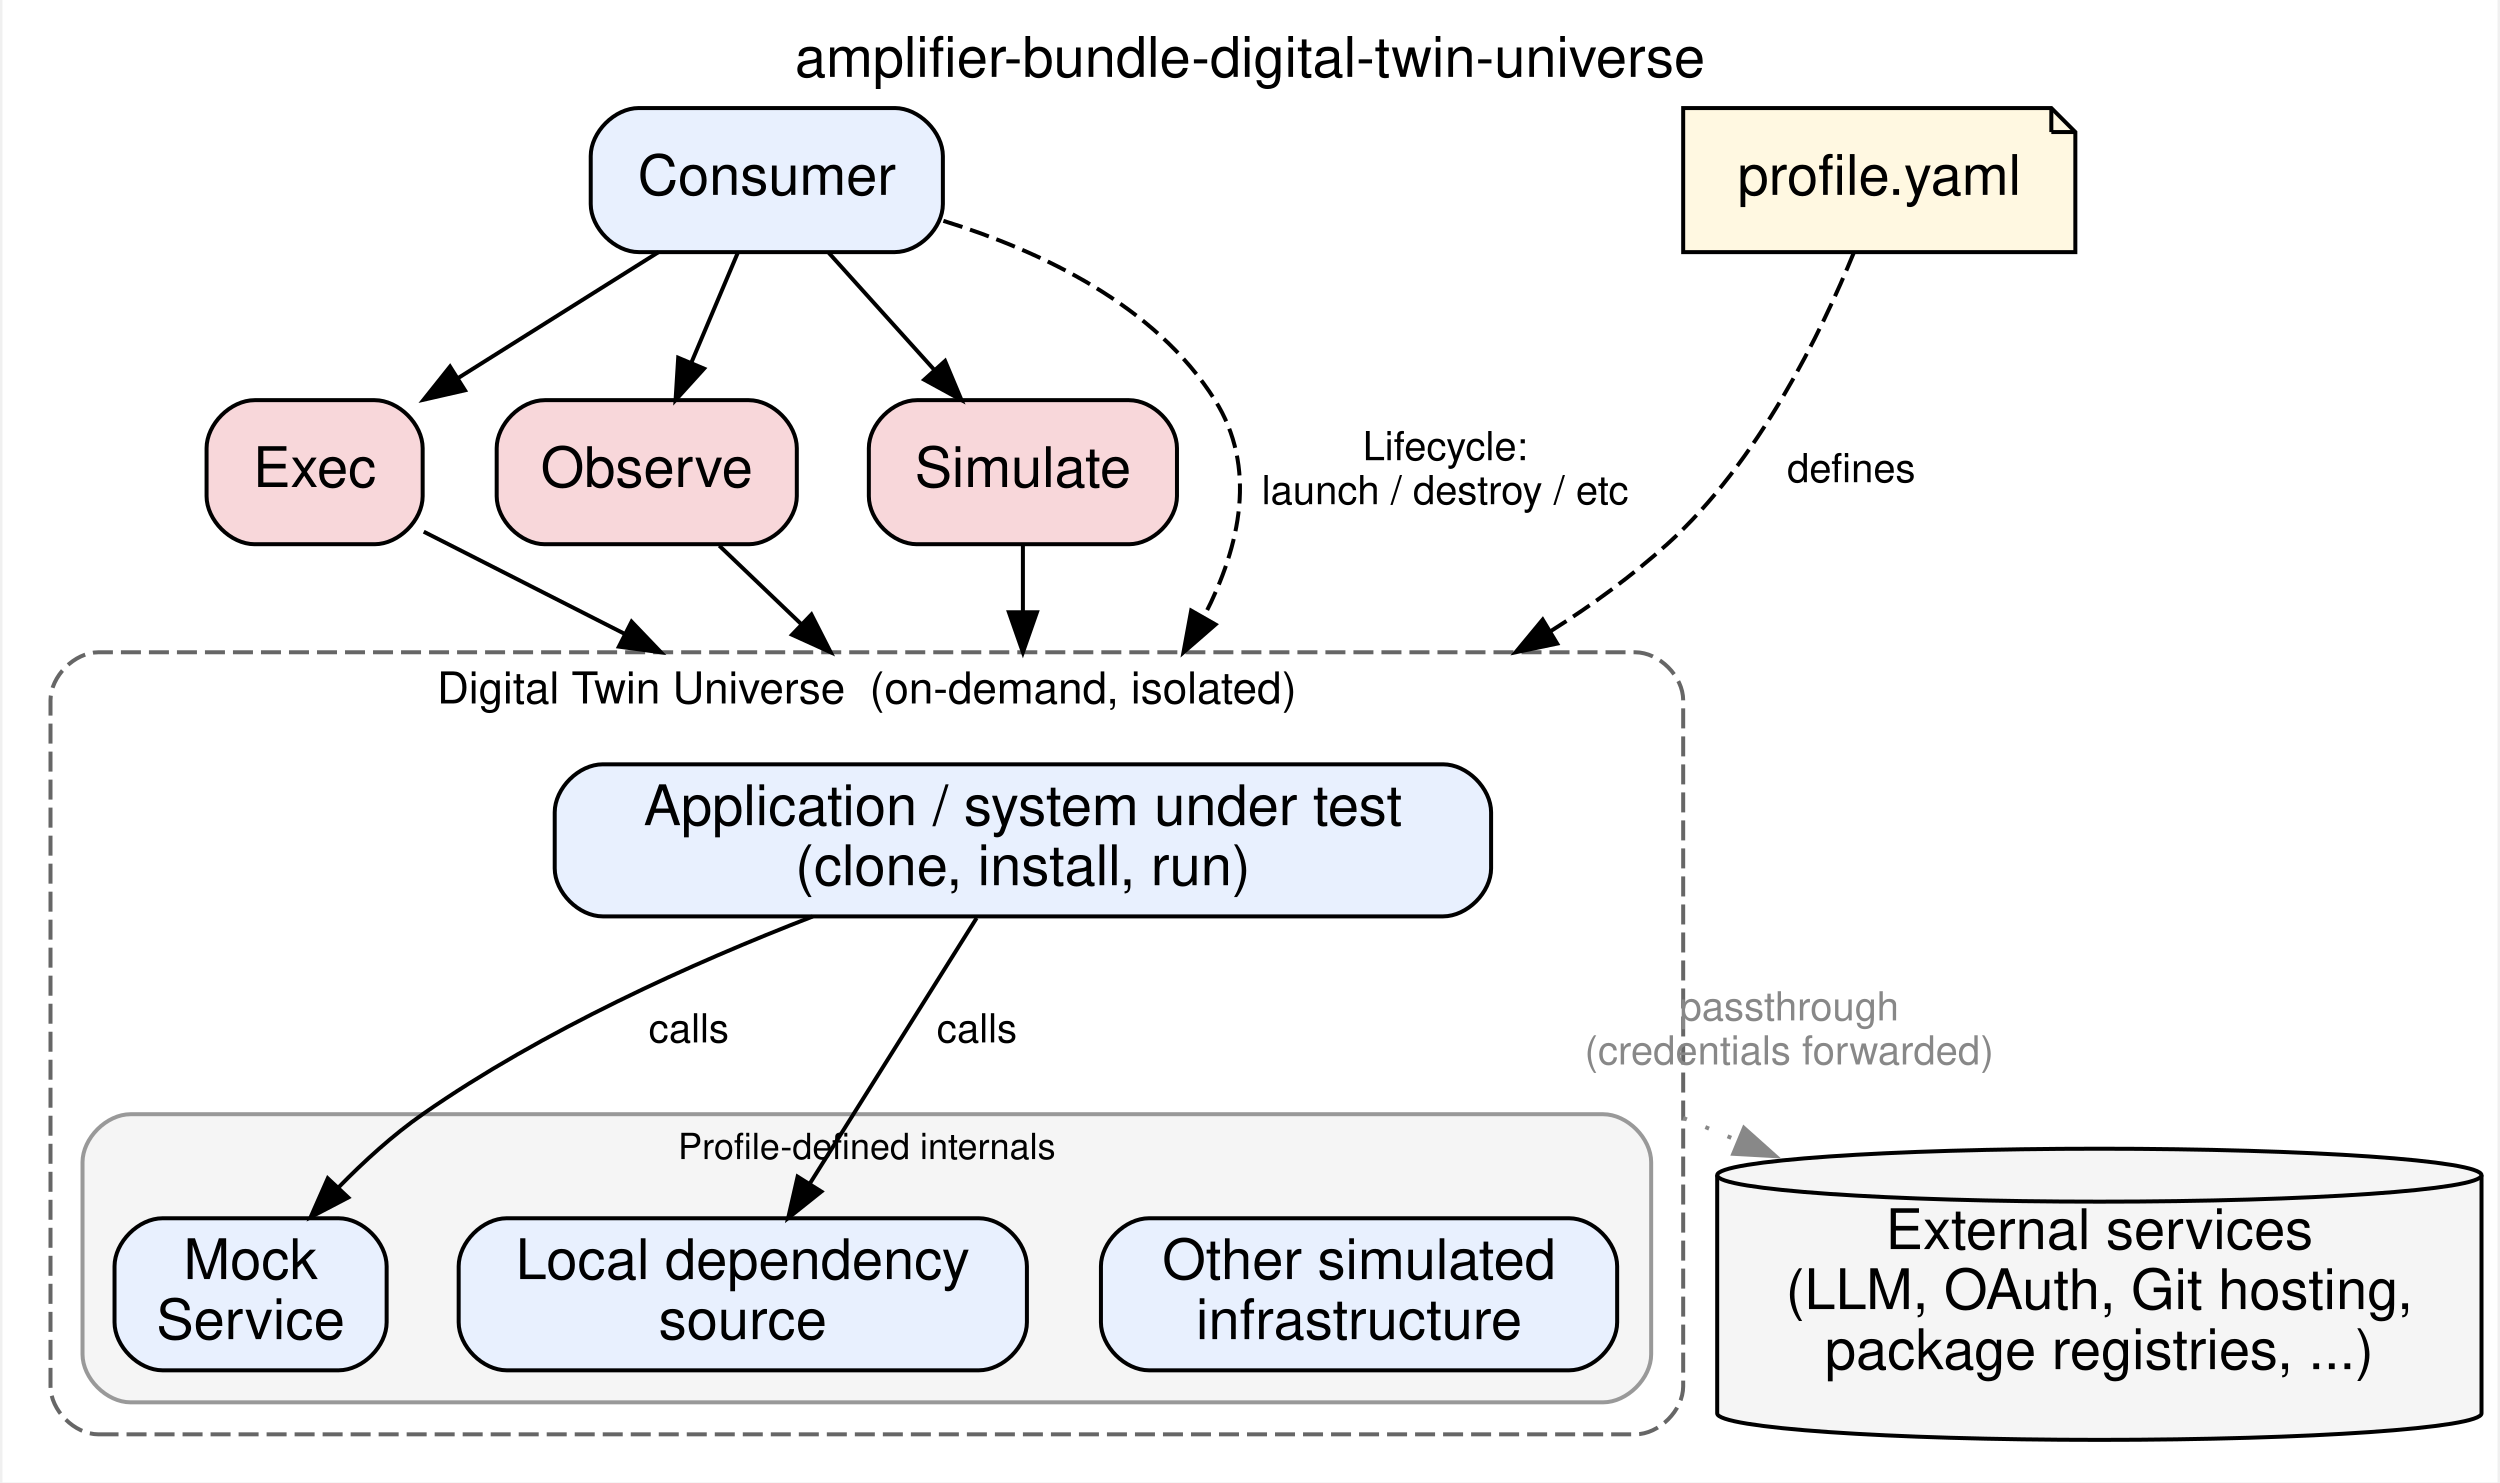
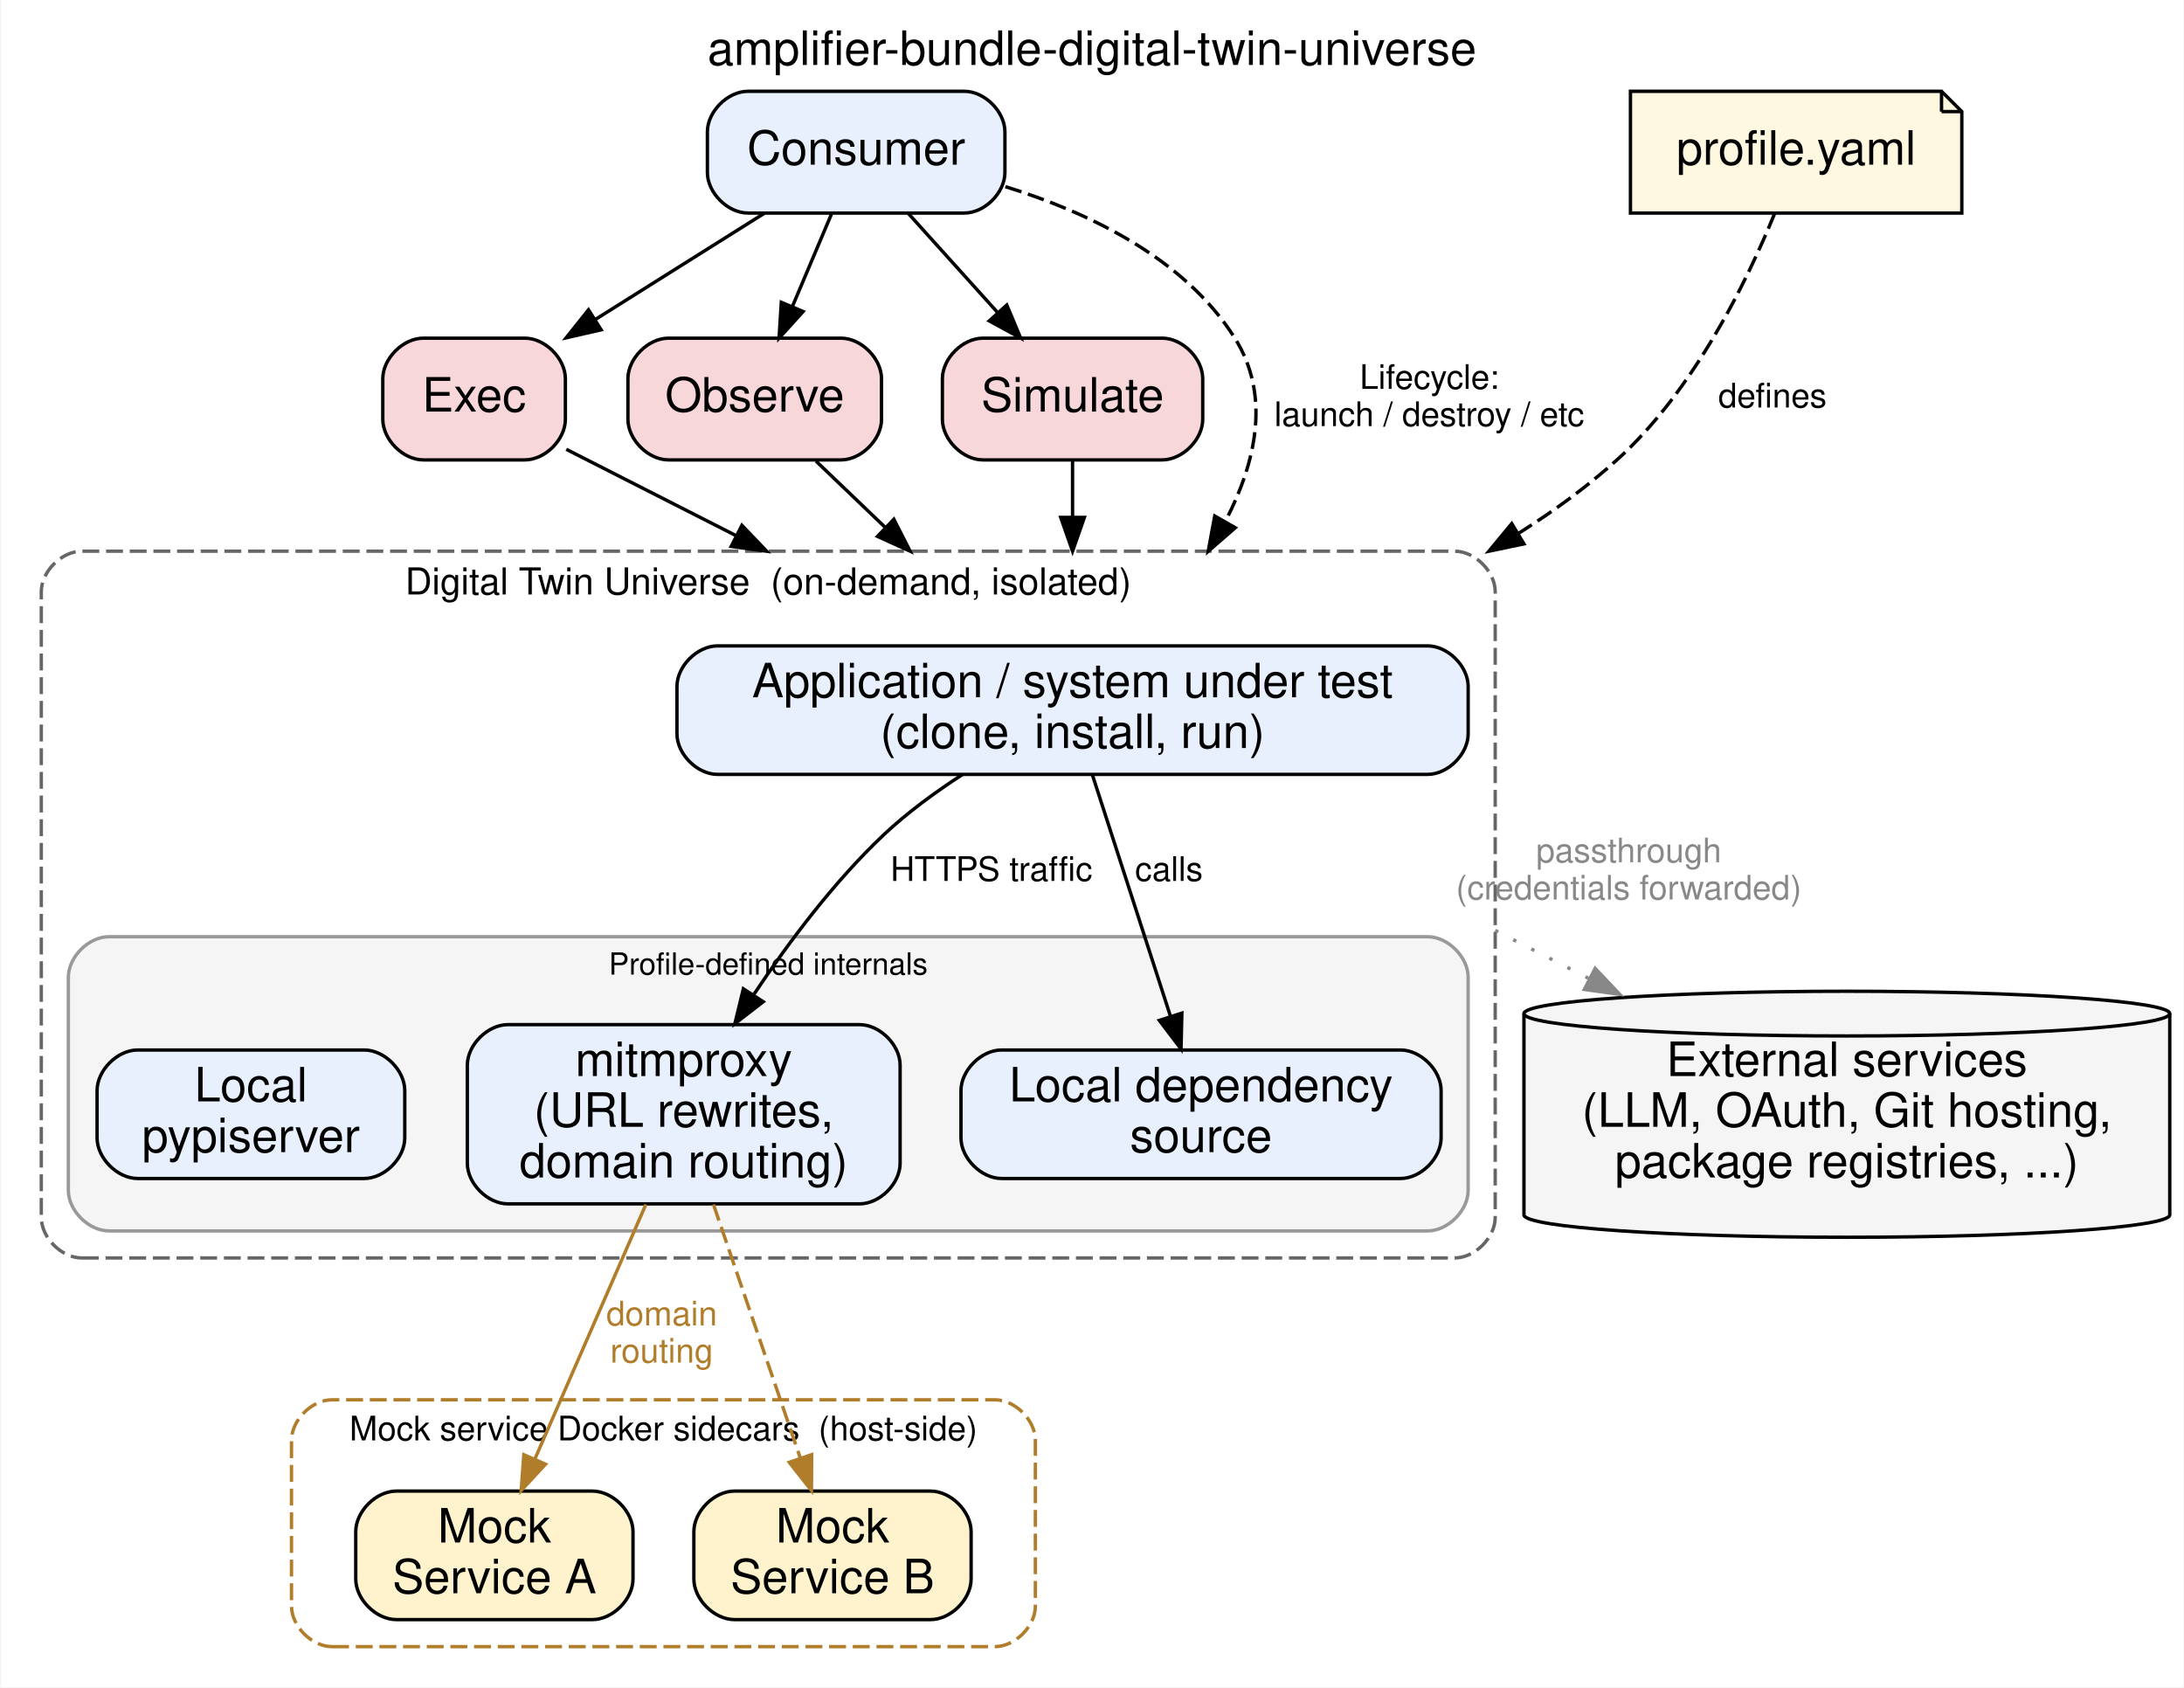
- <svg xmlns="http://www.w3.org/2000/svg" width="624pt" height="370pt" viewBox="0.00 0.00 623.50 370.44">
-   <g id="graph0" class="graph" transform="scale(1 1) rotate(0) translate(4 366.44)">
-     <polygon fill="white" stroke="transparent" points="-4,4 -4,-366.44 619.5,-366.44 619.5,4 -4,4" />
-     <text text-anchor="middle" x="307.75" y="-347.24" font-family="Helvetica,sans-Serif" font-size="14.00">amplifier-bundle-digital-twin-universe</text>
+ <svg xmlns="http://www.w3.org/2000/svg" width="646pt" height="499pt" viewBox="0.00 0.00 645.50 498.94">
+   <g id="graph0" class="graph" transform="scale(1 1) rotate(0) translate(4 494.94)">
+     <polygon fill="white" stroke="transparent" points="-4,4 -4,-494.94 641.5,-494.94 641.5,4 -4,4" />
+     <text text-anchor="middle" x="318.75" y="-475.74" font-family="Helvetica,sans-Serif" font-size="14.00">amplifier-bundle-digital-twin-universe</text>
    <g id="clust1" class="cluster">
-       <path fill="none" stroke="#666666" stroke-dasharray="5,2" d="M20,-8C20,-8 404,-8 404,-8 410,-8 416,-14 416,-20 416,-20 416,-191.44 416,-191.44 416,-197.44 410,-203.44 404,-203.44 404,-203.44 20,-203.44 20,-203.44 14,-203.44 8,-197.44 8,-191.44 8,-191.44 8,-20 8,-20 8,-14 14,-8 20,-8" />
-       <text text-anchor="middle" x="212" y="-190.64" font-family="Helvetica,sans-Serif" font-size="11.00">Digital Twin Universe  (on-demand, isolated)</text>
+       <path fill="none" stroke="#666666" stroke-dasharray="5,2" d="M20,-122.94C20,-122.94 426,-122.94 426,-122.94 432,-122.94 438,-128.94 438,-134.94 438,-134.94 438,-319.94 438,-319.94 438,-325.94 432,-331.94 426,-331.94 426,-331.94 20,-331.94 20,-331.94 14,-331.94 8,-325.94 8,-319.94 8,-319.94 8,-134.94 8,-134.94 8,-128.94 14,-122.94 20,-122.94" />
+       <text text-anchor="middle" x="223" y="-319.14" font-family="Helvetica,sans-Serif" font-size="11.00">Digital Twin Universe  (on-demand, isolated)</text>
    </g>
    <g id="clust2" class="cluster">
-       <path fill="#f5f5f5" stroke="#999999" d="M28,-16C28,-16 396,-16 396,-16 402,-16 408,-22 408,-28 408,-28 408,-76 408,-76 408,-82 402,-88 396,-88 396,-88 28,-88 28,-88 22,-88 16,-82 16,-76 16,-76 16,-28 16,-28 16,-22 22,-16 28,-16" />
-       <text text-anchor="middle" x="212" y="-76.8" font-family="Helvetica,sans-Serif" font-size="9.00">Profile-defined internals</text>
+       <path fill="#f5f5f5" stroke="#999999" d="M28,-130.94C28,-130.94 418,-130.94 418,-130.94 424,-130.94 430,-136.94 430,-142.94 430,-142.94 430,-205.94 430,-205.94 430,-211.94 424,-217.94 418,-217.94 418,-217.94 28,-217.94 28,-217.94 22,-217.94 16,-211.94 16,-205.94 16,-205.94 16,-142.94 16,-142.94 16,-136.94 22,-130.94 28,-130.94" />
+       <text text-anchor="middle" x="223" y="-206.74" font-family="Helvetica,sans-Serif" font-size="9.00">Profile-defined internals</text>
+     </g>
+     <g id="clust4" class="cluster">
+       <path fill="none" stroke="#b07d2b" stroke-dasharray="5,2" d="M94,-8C94,-8 290,-8 290,-8 296,-8 302,-14 302,-20 302,-20 302,-69 302,-69 302,-75 296,-81 290,-81 290,-81 94,-81 94,-81 88,-81 82,-75 82,-69 82,-69 82,-20 82,-20 82,-14 88,-8 94,-8" />
+       <text text-anchor="middle" x="192" y="-69" font-family="Helvetica,sans-Serif" font-size="10.00">Mock service Docker sidecars  (host-side)</text>
    </g>
    <g id="node1" class="node">
-       <path fill="#e8f0fe" stroke="black" d="M219,-339.44C219,-339.44 155,-339.44 155,-339.44 149,-339.44 143,-333.44 143,-327.44 143,-327.44 143,-315.44 143,-315.44 143,-309.44 149,-303.44 155,-303.44 155,-303.44 219,-303.44 219,-303.44 225,-303.44 231,-309.44 231,-315.44 231,-315.44 231,-327.44 231,-327.44 231,-333.44 225,-339.44 219,-339.44" />
-       <text text-anchor="middle" x="187" y="-317.74" font-family="Helvetica,sans-Serif" font-size="14.00">Consumer</text>
+       <path fill="#e8f0fe" stroke="black" d="M281,-467.94C281,-467.94 217,-467.94 217,-467.94 211,-467.94 205,-461.94 205,-455.94 205,-455.94 205,-443.94 205,-443.94 205,-437.94 211,-431.94 217,-431.94 217,-431.94 281,-431.94 281,-431.94 287,-431.94 293,-437.94 293,-443.94 293,-443.94 293,-455.94 293,-455.94 293,-461.94 287,-467.94 281,-467.94" />
+       <text text-anchor="middle" x="249" y="-446.24" font-family="Helvetica,sans-Serif" font-size="14.00">Consumer</text>
    </g>
    <g id="node3" class="node">
-       <path fill="#f8d7da" stroke="black" d="M89,-266.44C89,-266.44 59,-266.44 59,-266.44 53,-266.44 47,-260.44 47,-254.44 47,-254.44 47,-242.44 47,-242.44 47,-236.44 53,-230.44 59,-230.44 59,-230.44 89,-230.44 89,-230.44 95,-230.44 101,-236.44 101,-242.44 101,-242.44 101,-254.44 101,-254.44 101,-260.44 95,-266.44 89,-266.44" />
-       <text text-anchor="middle" x="74" y="-244.74" font-family="Helvetica,sans-Serif" font-size="14.00">Exec</text>
+       <path fill="#f8d7da" stroke="black" d="M151,-394.94C151,-394.94 121,-394.94 121,-394.94 115,-394.94 109,-388.94 109,-382.94 109,-382.94 109,-370.94 109,-370.94 109,-364.94 115,-358.94 121,-358.94 121,-358.94 151,-358.94 151,-358.94 157,-358.94 163,-364.94 163,-370.94 163,-370.94 163,-382.94 163,-382.94 163,-388.94 157,-394.94 151,-394.94" />
+       <text text-anchor="middle" x="136" y="-373.24" font-family="Helvetica,sans-Serif" font-size="14.00">Exec</text>
+     </g>
+     <g id="edge5" class="edge">
+       <path fill="none" stroke="black" d="M221.93,-431.93C206.95,-422.52 188.13,-410.69 171.93,-400.51" />
+       <polygon fill="black" stroke="black" points="173.57,-397.41 163.24,-395.05 169.84,-403.33 173.57,-397.41" />
+     </g>
+     <g id="node4" class="node">
+       <path fill="#f8d7da" stroke="black" d="M244.5,-394.94C244.5,-394.94 193.5,-394.94 193.5,-394.94 187.5,-394.94 181.5,-388.94 181.5,-382.94 181.5,-382.94 181.5,-370.94 181.5,-370.94 181.5,-364.94 187.5,-358.94 193.5,-358.94 193.5,-358.94 244.5,-358.94 244.5,-358.94 250.5,-358.94 256.5,-364.94 256.5,-370.94 256.5,-370.94 256.5,-382.94 256.5,-382.94 256.5,-388.94 250.5,-394.94 244.5,-394.94" />
+       <text text-anchor="middle" x="219" y="-373.24" font-family="Helvetica,sans-Serif" font-size="14.00">Observe</text>
    </g>
    <g id="edge6" class="edge">
-       <path fill="none" stroke="black" d="M159.93,-303.43C144.95,-294.02 126.13,-282.19 109.93,-272.01" />
-       <polygon fill="black" stroke="black" points="111.57,-268.91 101.24,-266.55 107.84,-274.83 111.57,-268.91" />
+       <path fill="none" stroke="black" d="M241.74,-431.75C238.27,-423.55 234.05,-413.56 230.19,-404.42" />
+       <polygon fill="black" stroke="black" points="233.31,-402.82 226.2,-394.97 226.86,-405.54 233.31,-402.82" />
    </g>
-     <g id="node4" class="node">
-       <path fill="#f8d7da" stroke="black" d="M182.5,-266.44C182.5,-266.44 131.5,-266.44 131.5,-266.44 125.5,-266.44 119.5,-260.44 119.5,-254.44 119.5,-254.44 119.5,-242.44 119.5,-242.44 119.5,-236.44 125.5,-230.44 131.5,-230.44 131.5,-230.44 182.5,-230.44 182.5,-230.44 188.5,-230.44 194.5,-236.44 194.5,-242.44 194.5,-242.44 194.5,-254.44 194.5,-254.44 194.5,-260.44 188.5,-266.44 182.5,-266.44" />
-       <text text-anchor="middle" x="157" y="-244.74" font-family="Helvetica,sans-Serif" font-size="14.00">Observe</text>
+     <g id="node5" class="node">
+       <path fill="#f8d7da" stroke="black" d="M339.5,-394.94C339.5,-394.94 286.5,-394.94 286.5,-394.94 280.5,-394.94 274.5,-388.94 274.5,-382.94 274.5,-382.94 274.5,-370.94 274.5,-370.94 274.5,-364.94 280.5,-358.94 286.5,-358.94 286.5,-358.94 339.5,-358.94 339.5,-358.94 345.5,-358.94 351.5,-364.94 351.5,-370.94 351.5,-370.94 351.5,-382.94 351.5,-382.94 351.5,-388.94 345.5,-394.94 339.5,-394.94" />
+       <text text-anchor="middle" x="313" y="-373.24" font-family="Helvetica,sans-Serif" font-size="14.00">Simulate</text>
    </g>
    <g id="edge7" class="edge">
-       <path fill="none" stroke="black" d="M179.74,-303.25C176.27,-295.05 172.05,-285.06 168.19,-275.92" />
-       <polygon fill="black" stroke="black" points="171.31,-274.32 164.2,-266.47 164.86,-277.04 171.31,-274.32" />
+       <path fill="none" stroke="black" d="M264.49,-431.75C272.43,-422.94 282.24,-412.06 290.95,-402.4" />
+       <polygon fill="black" stroke="black" points="293.55,-404.74 297.65,-394.97 288.35,-400.05 293.55,-404.74" />
    </g>
-     <g id="node5" class="node">
-       <path fill="#f8d7da" stroke="black" d="M277.5,-266.44C277.5,-266.44 224.5,-266.44 224.5,-266.44 218.5,-266.44 212.5,-260.44 212.5,-254.44 212.5,-254.44 212.5,-242.44 212.5,-242.44 212.5,-236.44 218.5,-230.44 224.5,-230.44 224.5,-230.44 277.5,-230.44 277.5,-230.44 283.5,-230.44 289.5,-236.44 289.5,-242.44 289.5,-242.44 289.5,-254.44 289.5,-254.44 289.5,-260.44 283.5,-266.44 277.5,-266.44" />
-       <text text-anchor="middle" x="251" y="-244.74" font-family="Helvetica,sans-Serif" font-size="14.00">Simulate</text>
+     <g id="node6" class="node">
+       <path fill="#e8f0fe" stroke="black" d="M418,-303.94C418,-303.94 208,-303.94 208,-303.94 202,-303.94 196,-297.94 196,-291.94 196,-291.94 196,-277.94 196,-277.94 196,-271.94 202,-265.94 208,-265.94 208,-265.94 418,-265.94 418,-265.94 424,-265.94 430,-271.94 430,-277.94 430,-277.94 430,-291.94 430,-291.94 430,-297.94 424,-303.94 418,-303.94" />
+       <text text-anchor="middle" x="313" y="-288.74" font-family="Helvetica,sans-Serif" font-size="14.00">Application / system under test</text>
+       <text text-anchor="middle" x="313" y="-273.74" font-family="Helvetica,sans-Serif" font-size="14.00">(clone, install, run)</text>
+     </g>
+     <g id="edge4" class="edge">
+       <path fill="none" stroke="black" stroke-dasharray="5,2" d="M293.13,-439.75C317.65,-432.15 346.13,-418.61 361,-394.94 371.5,-378.22 367.49,-358.82 358.34,-341.05" />
+       <polygon fill="black" stroke="black" points="361.13,-338.88 353.13,-331.93 355.05,-342.35 361.13,-338.88" />
+       <text text-anchor="middle" x="418.5" y="-379.94" font-family="Helvetica,sans-Serif" font-size="10.00">Lifecycle:</text>
+       <text text-anchor="middle" x="418.5" y="-368.94" font-family="Helvetica,sans-Serif" font-size="10.00">launch / destroy / etc</text>
+     </g>
+     <g id="node2" class="node">
+       <polygon fill="#fff8e1" stroke="black" points="570,-467.94 478,-467.94 478,-431.94 576,-431.94 576,-461.94 570,-467.94" />
+       <polyline fill="none" stroke="black" points="570,-467.94 570,-461.94 " />
+       <polyline fill="none" stroke="black" points="576,-461.94 570,-461.94 " />
+       <text text-anchor="middle" x="527" y="-446.24" font-family="Helvetica,sans-Serif" font-size="14.00">profile.yaml</text>
+     </g>
+     <g id="edge3" class="edge">
+       <path fill="none" stroke="black" stroke-dasharray="5,2" d="M520.69,-431.92C512.59,-412.08 496.79,-379.42 474,-358.94 465.16,-350.99 455.3,-343.77 444.94,-337.25" />
+       <polygon fill="black" stroke="black" points="446.5,-334.11 436.13,-331.94 442.89,-340.1 446.5,-334.11" />
+       <text text-anchor="middle" x="520" y="-374.44" font-family="Helvetica,sans-Serif" font-size="10.00">defines</text>
    </g>
    <g id="edge8" class="edge">
-       <path fill="none" stroke="black" d="M202.49,-303.25C210.43,-294.44 220.24,-283.56 228.95,-273.9" />
-       <polygon fill="black" stroke="black" points="231.55,-276.24 235.65,-266.47 226.35,-271.55 231.55,-276.24" />
-     </g>
-     <g id="node6" class="node">
-       <path fill="#e8f0fe" stroke="black" d="M356,-175.44C356,-175.44 146,-175.44 146,-175.44 140,-175.44 134,-169.44 134,-163.44 134,-163.44 134,-149.44 134,-149.44 134,-143.44 140,-137.44 146,-137.44 146,-137.44 356,-137.44 356,-137.44 362,-137.44 368,-143.44 368,-149.44 368,-149.44 368,-163.44 368,-163.44 368,-169.44 362,-175.44 356,-175.44" />
-       <text text-anchor="middle" x="251" y="-160.24" font-family="Helvetica,sans-Serif" font-size="14.00">Application / system under test</text>
-       <text text-anchor="middle" x="251" y="-145.24" font-family="Helvetica,sans-Serif" font-size="14.00">(clone, install, run)</text>
-     </g>
-     <g id="edge5" class="edge">
-       <path fill="none" stroke="black" stroke-dasharray="5,2" d="M231.13,-311.25C255.65,-303.65 284.13,-290.11 299,-266.44 309.5,-249.72 305.49,-230.32 296.34,-212.55" />
-       <polygon fill="black" stroke="black" points="299.13,-210.38 291.13,-203.43 293.05,-213.85 299.13,-210.38" />
-       <text text-anchor="middle" x="356.5" y="-251.44" font-family="Helvetica,sans-Serif" font-size="10.00">Lifecycle:</text>
-       <text text-anchor="middle" x="356.5" y="-240.44" font-family="Helvetica,sans-Serif" font-size="10.00">launch / destroy / etc</text>
-     </g>
-     <g id="node2" class="node">
-       <polygon fill="#fff8e1" stroke="black" points="508,-339.44 416,-339.44 416,-303.44 514,-303.44 514,-333.44 508,-339.44" />
-       <polyline fill="none" stroke="black" points="508,-339.44 508,-333.44 " />
-       <polyline fill="none" stroke="black" points="514,-333.44 508,-333.44 " />
-       <text text-anchor="middle" x="465" y="-317.74" font-family="Helvetica,sans-Serif" font-size="14.00">profile.yaml</text>
-     </g>
-     <g id="edge4" class="edge">
-       <path fill="none" stroke="black" stroke-dasharray="5,2" d="M458.69,-303.42C450.59,-283.58 434.79,-250.92 412,-230.44 403.16,-222.49 393.3,-215.27 382.94,-208.75" />
-       <polygon fill="black" stroke="black" points="384.5,-205.61 374.13,-203.44 380.89,-211.6 384.5,-205.61" />
-       <text text-anchor="middle" x="458" y="-245.94" font-family="Helvetica,sans-Serif" font-size="10.00">defines</text>
+       <path fill="none" stroke="black" d="M163.27,-362.07C177.15,-355.02 194.96,-345.96 213.44,-336.56" />
+       <polygon fill="black" stroke="black" points="215.21,-339.59 222.54,-331.93 212.04,-333.35 215.21,-339.59" />
    </g>
    <g id="edge9" class="edge">
-       <path fill="none" stroke="black" d="M101.27,-233.57C115.15,-226.52 132.96,-217.46 151.44,-208.06" />
-       <polygon fill="black" stroke="black" points="153.21,-211.09 160.54,-203.43 150.04,-204.85 153.21,-211.09" />
+       <path fill="none" stroke="black" d="M237.12,-358.58C243.15,-352.82 250.21,-346.06 257.55,-339.03" />
+       <polygon fill="black" stroke="black" points="260.15,-341.38 264.96,-331.94 255.31,-336.32 260.15,-341.38" />
    </g>
    <g id="edge10" class="edge">
-       <path fill="none" stroke="black" d="M175.12,-230.08C181.15,-224.32 188.21,-217.56 195.55,-210.53" />
-       <polygon fill="black" stroke="black" points="198.15,-212.88 202.96,-203.44 193.31,-207.82 198.15,-212.88" />
+       <path fill="none" stroke="black" d="M313,-358.58C313,-353.66 313,-348.01 313,-342.09" />
+       <polygon fill="black" stroke="black" points="316.5,-341.94 313,-331.94 309.5,-341.94 316.5,-341.94" />
+     </g>
+     <g id="node7" class="node">
+       <path fill="#e8f0fe" stroke="black" d="M250,-191.94C250,-191.94 146,-191.94 146,-191.94 140,-191.94 134,-185.94 134,-179.94 134,-179.94 134,-150.94 134,-150.94 134,-144.94 140,-138.94 146,-138.94 146,-138.94 250,-138.94 250,-138.94 256,-138.94 262,-144.94 262,-150.94 262,-150.94 262,-179.94 262,-179.94 262,-185.94 256,-191.94 250,-191.94" />
+       <text text-anchor="middle" x="198" y="-176.74" font-family="Helvetica,sans-Serif" font-size="14.00">mitmproxy</text>
+       <text text-anchor="middle" x="198" y="-161.74" font-family="Helvetica,sans-Serif" font-size="14.00">(URL rewrites,</text>
+       <text text-anchor="middle" x="198" y="-146.74" font-family="Helvetica,sans-Serif" font-size="14.00">domain routing)</text>
+     </g>
+     <g id="edge1" class="edge">
+       <path fill="none" stroke="black" d="M280.39,-265.87C272.3,-260.63 263.97,-254.53 257,-247.94 242.47,-234.19 229.13,-216.43 218.83,-201" />
+       <polygon fill="black" stroke="black" points="221.51,-198.71 213.13,-192.23 215.64,-202.53 221.51,-198.71" />
+       <text text-anchor="middle" x="289" y="-234.44" font-family="Helvetica,sans-Serif" font-size="10.00">HTTPS traffic</text>
+     </g>
+     <g id="node8" class="node">
+       <path fill="#e8f0fe" stroke="black" d="M410,-184.44C410,-184.44 292,-184.44 292,-184.44 286,-184.44 280,-178.44 280,-172.44 280,-172.44 280,-158.44 280,-158.44 280,-152.44 286,-146.44 292,-146.44 292,-146.44 410,-146.44 410,-146.44 416,-146.44 422,-152.44 422,-158.44 422,-158.44 422,-172.44 422,-172.44 422,-178.44 416,-184.44 410,-184.44" />
+       <text text-anchor="middle" x="351" y="-169.24" font-family="Helvetica,sans-Serif" font-size="14.00">Local dependency</text>
+       <text text-anchor="middle" x="351" y="-154.24" font-family="Helvetica,sans-Serif" font-size="14.00">source</text>
+     </g>
+     <g id="edge2" class="edge">
+       <path fill="none" stroke="black" d="M318.85,-265.84C325.03,-246.74 334.84,-216.42 342,-194.28" />
+       <polygon fill="black" stroke="black" points="345.33,-195.35 345.08,-184.75 338.67,-193.19 345.33,-195.35" />
+       <text text-anchor="middle" x="341.5" y="-234.44" font-family="Helvetica,sans-Serif" font-size="10.00">calls</text>
+     </g>
+     <g id="node12" class="node">
+       <path fill="#f5f5f5" stroke="black" d="M637.5,-195.2C637.5,-198.85 594.7,-201.81 542,-201.81 489.3,-201.81 446.5,-198.85 446.5,-195.2 446.5,-195.2 446.5,-135.68 446.5,-135.68 446.5,-132.03 489.3,-129.06 542,-129.06 594.7,-129.06 637.5,-132.03 637.5,-135.68 637.5,-135.68 637.5,-195.2 637.5,-195.2" />
+       <path fill="none" stroke="black" d="M637.5,-195.2C637.5,-191.55 594.7,-188.59 542,-188.59 489.3,-188.59 446.5,-191.55 446.5,-195.2" />
+       <text text-anchor="middle" x="542" y="-176.74" font-family="Helvetica,sans-Serif" font-size="14.00">External services</text>
+       <text text-anchor="middle" x="542" y="-161.74" font-family="Helvetica,sans-Serif" font-size="14.00">(LLM, OAuth, Git hosting,</text>
+       <text text-anchor="middle" x="542" y="-146.74" font-family="Helvetica,sans-Serif" font-size="14.00">package registries, ...)</text>
+     </g>
+     <g id="edge13" class="edge">
+       <path fill="none" stroke="#888888" stroke-dasharray="1,5" d="M438,-219.8C447.42,-214.97 456.75,-210.18 465.72,-205.58" />
+       <polygon fill="#888888" stroke="#888888" points="467.55,-208.57 474.85,-200.89 464.36,-202.34 467.55,-208.57" />
+       <text text-anchor="middle" x="477.5" y="-239.94" font-family="Helvetica,sans-Serif" font-size="10.00" fill="#888888">passthrough</text>
+       <text text-anchor="middle" x="477.5" y="-228.94" font-family="Helvetica,sans-Serif" font-size="10.00" fill="#888888">(credentials forwarded)</text>
+     </g>
+     <g id="node10" class="node">
+       <path fill="#fff3cd" stroke="black" d="M171,-54C171,-54 113,-54 113,-54 107,-54 101,-48 101,-42 101,-42 101,-28 101,-28 101,-22 107,-16 113,-16 113,-16 171,-16 171,-16 177,-16 183,-22 183,-28 183,-28 183,-42 183,-42 183,-48 177,-54 171,-54" />
+       <text text-anchor="middle" x="142" y="-38.8" font-family="Helvetica,sans-Serif" font-size="14.00">Mock</text>
+       <text text-anchor="middle" x="142" y="-23.8" font-family="Helvetica,sans-Serif" font-size="14.00">Service A</text>
    </g>
    <g id="edge11" class="edge">
-       <path fill="none" stroke="black" d="M251,-230.08C251,-225.16 251,-219.51 251,-213.59" />
-       <polygon fill="black" stroke="black" points="254.5,-213.44 251,-203.44 247.5,-213.44 254.5,-213.44" />
+       <path fill="none" stroke="#b07d2b" d="M186.8,-138.75C177.29,-116.95 163.68,-85.73 153.96,-63.43" />
+       <polygon fill="#b07d2b" stroke="#b07d2b" points="157.13,-61.95 149.93,-54.18 150.72,-64.75 157.13,-61.95" />
+       <text text-anchor="middle" x="191.5" y="-103" font-family="Helvetica,sans-Serif" font-size="10.00" fill="#b07d2b">domain</text>
+       <text text-anchor="middle" x="191.5" y="-92" font-family="Helvetica,sans-Serif" font-size="10.00" fill="#b07d2b">routing</text>
    </g>
-     <g id="node7" class="node">
-       <path fill="#e8f0fe" stroke="black" d="M80,-62C80,-62 36,-62 36,-62 30,-62 24,-56 24,-50 24,-50 24,-36 24,-36 24,-30 30,-24 36,-24 36,-24 80,-24 80,-24 86,-24 92,-30 92,-36 92,-36 92,-50 92,-50 92,-56 86,-62 80,-62" />
-       <text text-anchor="middle" x="58" y="-46.8" font-family="Helvetica,sans-Serif" font-size="14.00">Mock</text>
-       <text text-anchor="middle" x="58" y="-31.8" font-family="Helvetica,sans-Serif" font-size="14.00">Service</text>
+     <g id="node11" class="node">
+       <path fill="#fff3cd" stroke="black" d="M271,-54C271,-54 213,-54 213,-54 207,-54 201,-48 201,-42 201,-42 201,-28 201,-28 201,-22 207,-16 213,-16 213,-16 271,-16 271,-16 277,-16 283,-22 283,-28 283,-28 283,-42 283,-42 283,-48 277,-54 271,-54" />
+       <text text-anchor="middle" x="242" y="-38.8" font-family="Helvetica,sans-Serif" font-size="14.00">Mock</text>
+       <text text-anchor="middle" x="242" y="-23.8" font-family="Helvetica,sans-Serif" font-size="14.00">Service B</text>
    </g>
-     <g id="edge1" class="edge">
-       <path fill="none" stroke="black" d="M198.47,-137.41C168.46,-125.79 130.96,-108.93 101,-88 93.57,-82.81 86.35,-76.23 80.01,-69.75" />
-       <polygon fill="black" stroke="black" points="82.4,-67.19 73.01,-62.28 77.29,-71.97 82.4,-67.19" />
-       <text text-anchor="middle" x="167.5" y="-105.94" font-family="Helvetica,sans-Serif" font-size="10.00">calls</text>
-     </g>
-     <g id="node8" class="node">
-       <path fill="#e8f0fe" stroke="black" d="M240,-62C240,-62 122,-62 122,-62 116,-62 110,-56 110,-50 110,-50 110,-36 110,-36 110,-30 116,-24 122,-24 122,-24 240,-24 240,-24 246,-24 252,-30 252,-36 252,-36 252,-50 252,-50 252,-56 246,-62 240,-62" />
-       <text text-anchor="middle" x="181" y="-46.8" font-family="Helvetica,sans-Serif" font-size="14.00">Local dependency</text>
-       <text text-anchor="middle" x="181" y="-31.8" font-family="Helvetica,sans-Serif" font-size="14.00">source</text>
-     </g>
-     <g id="edge2" class="edge">
-       <path fill="none" stroke="black" d="M239.44,-137.04C228.08,-118.94 210.61,-91.13 197.73,-70.63" />
-       <polygon fill="black" stroke="black" points="200.63,-68.67 192.34,-62.06 194.7,-72.39 200.63,-68.67" />
-       <text text-anchor="middle" x="239.5" y="-105.94" font-family="Helvetica,sans-Serif" font-size="10.00">calls</text>
+     <g id="edge12" class="edge">
+       <path fill="none" stroke="#b07d2b" stroke-dasharray="5,2" d="M206.8,-138.75C214.24,-117.04 224.87,-86.01 232.5,-63.73" />
+       <polygon fill="#b07d2b" stroke="#b07d2b" points="235.84,-64.78 235.77,-54.18 229.22,-62.51 235.84,-64.78" />
    </g>
    <g id="node9" class="node">
-       <path fill="#e8f0fe" stroke="black" d="M387.5,-62C387.5,-62 282.5,-62 282.5,-62 276.5,-62 270.5,-56 270.5,-50 270.5,-50 270.5,-36 270.5,-36 270.5,-30 276.5,-24 282.5,-24 282.5,-24 387.5,-24 387.5,-24 393.5,-24 399.5,-30 399.5,-36 399.5,-36 399.5,-50 399.5,-50 399.5,-56 393.5,-62 387.5,-62" />
-       <text text-anchor="middle" x="335" y="-46.8" font-family="Helvetica,sans-Serif" font-size="14.00">Other simulated</text>
-       <text text-anchor="middle" x="335" y="-31.8" font-family="Helvetica,sans-Serif" font-size="14.00">infrastructure</text>
-     </g>
-     <g id="node10" class="node">
-       <path fill="#f5f5f5" stroke="black" d="M615.5,-72.76C615.5,-76.41 572.7,-79.38 520,-79.38 467.3,-79.38 424.5,-76.41 424.5,-72.76 424.5,-72.76 424.5,-13.24 424.5,-13.24 424.5,-9.59 467.3,-6.62 520,-6.62 572.7,-6.62 615.5,-9.59 615.5,-13.24 615.5,-13.24 615.5,-72.76 615.5,-72.76" />
-       <path fill="none" stroke="black" d="M615.5,-72.76C615.5,-69.11 572.7,-66.15 520,-66.15 467.3,-66.15 424.5,-69.11 424.5,-72.76" />
-       <text text-anchor="middle" x="520" y="-54.3" font-family="Helvetica,sans-Serif" font-size="14.00">External services</text>
-       <text text-anchor="middle" x="520" y="-39.3" font-family="Helvetica,sans-Serif" font-size="14.00">(LLM, OAuth, Git hosting,</text>
-       <text text-anchor="middle" x="520" y="-24.3" font-family="Helvetica,sans-Serif" font-size="14.00">package registries, ...)</text>
-     </g>
-     <g id="edge12" class="edge">
-       <path fill="none" stroke="#888888" stroke-dasharray="1,5" d="M416,-87.08C420.65,-85.16 425.25,-83.25 429.78,-81.37" />
-       <polygon fill="#888888" stroke="#888888" points="431.19,-84.58 439.09,-77.52 428.51,-78.11 431.19,-84.58" />
-       <text text-anchor="middle" x="442.5" y="-111.44" font-family="Helvetica,sans-Serif" font-size="10.00" fill="#888888">passthrough</text>
-       <text text-anchor="middle" x="442.5" y="-100.44" font-family="Helvetica,sans-Serif" font-size="10.00" fill="#888888">(credentials forwarded)</text>
+       <path fill="#e8f0fe" stroke="black" d="M103.5,-184.44C103.5,-184.44 36.5,-184.44 36.5,-184.44 30.5,-184.44 24.5,-178.44 24.5,-172.44 24.5,-172.44 24.5,-158.44 24.5,-158.44 24.5,-152.44 30.5,-146.44 36.5,-146.44 36.5,-146.44 103.5,-146.44 103.5,-146.44 109.5,-146.44 115.5,-152.44 115.5,-158.44 115.5,-158.44 115.5,-172.44 115.5,-172.44 115.5,-178.44 109.5,-184.44 103.5,-184.44" />
+       <text text-anchor="middle" x="70" y="-169.24" font-family="Helvetica,sans-Serif" font-size="14.00">Local</text>
+       <text text-anchor="middle" x="70" y="-154.24" font-family="Helvetica,sans-Serif" font-size="14.00">pypiserver</text>
    </g>
  </g>
</svg>
